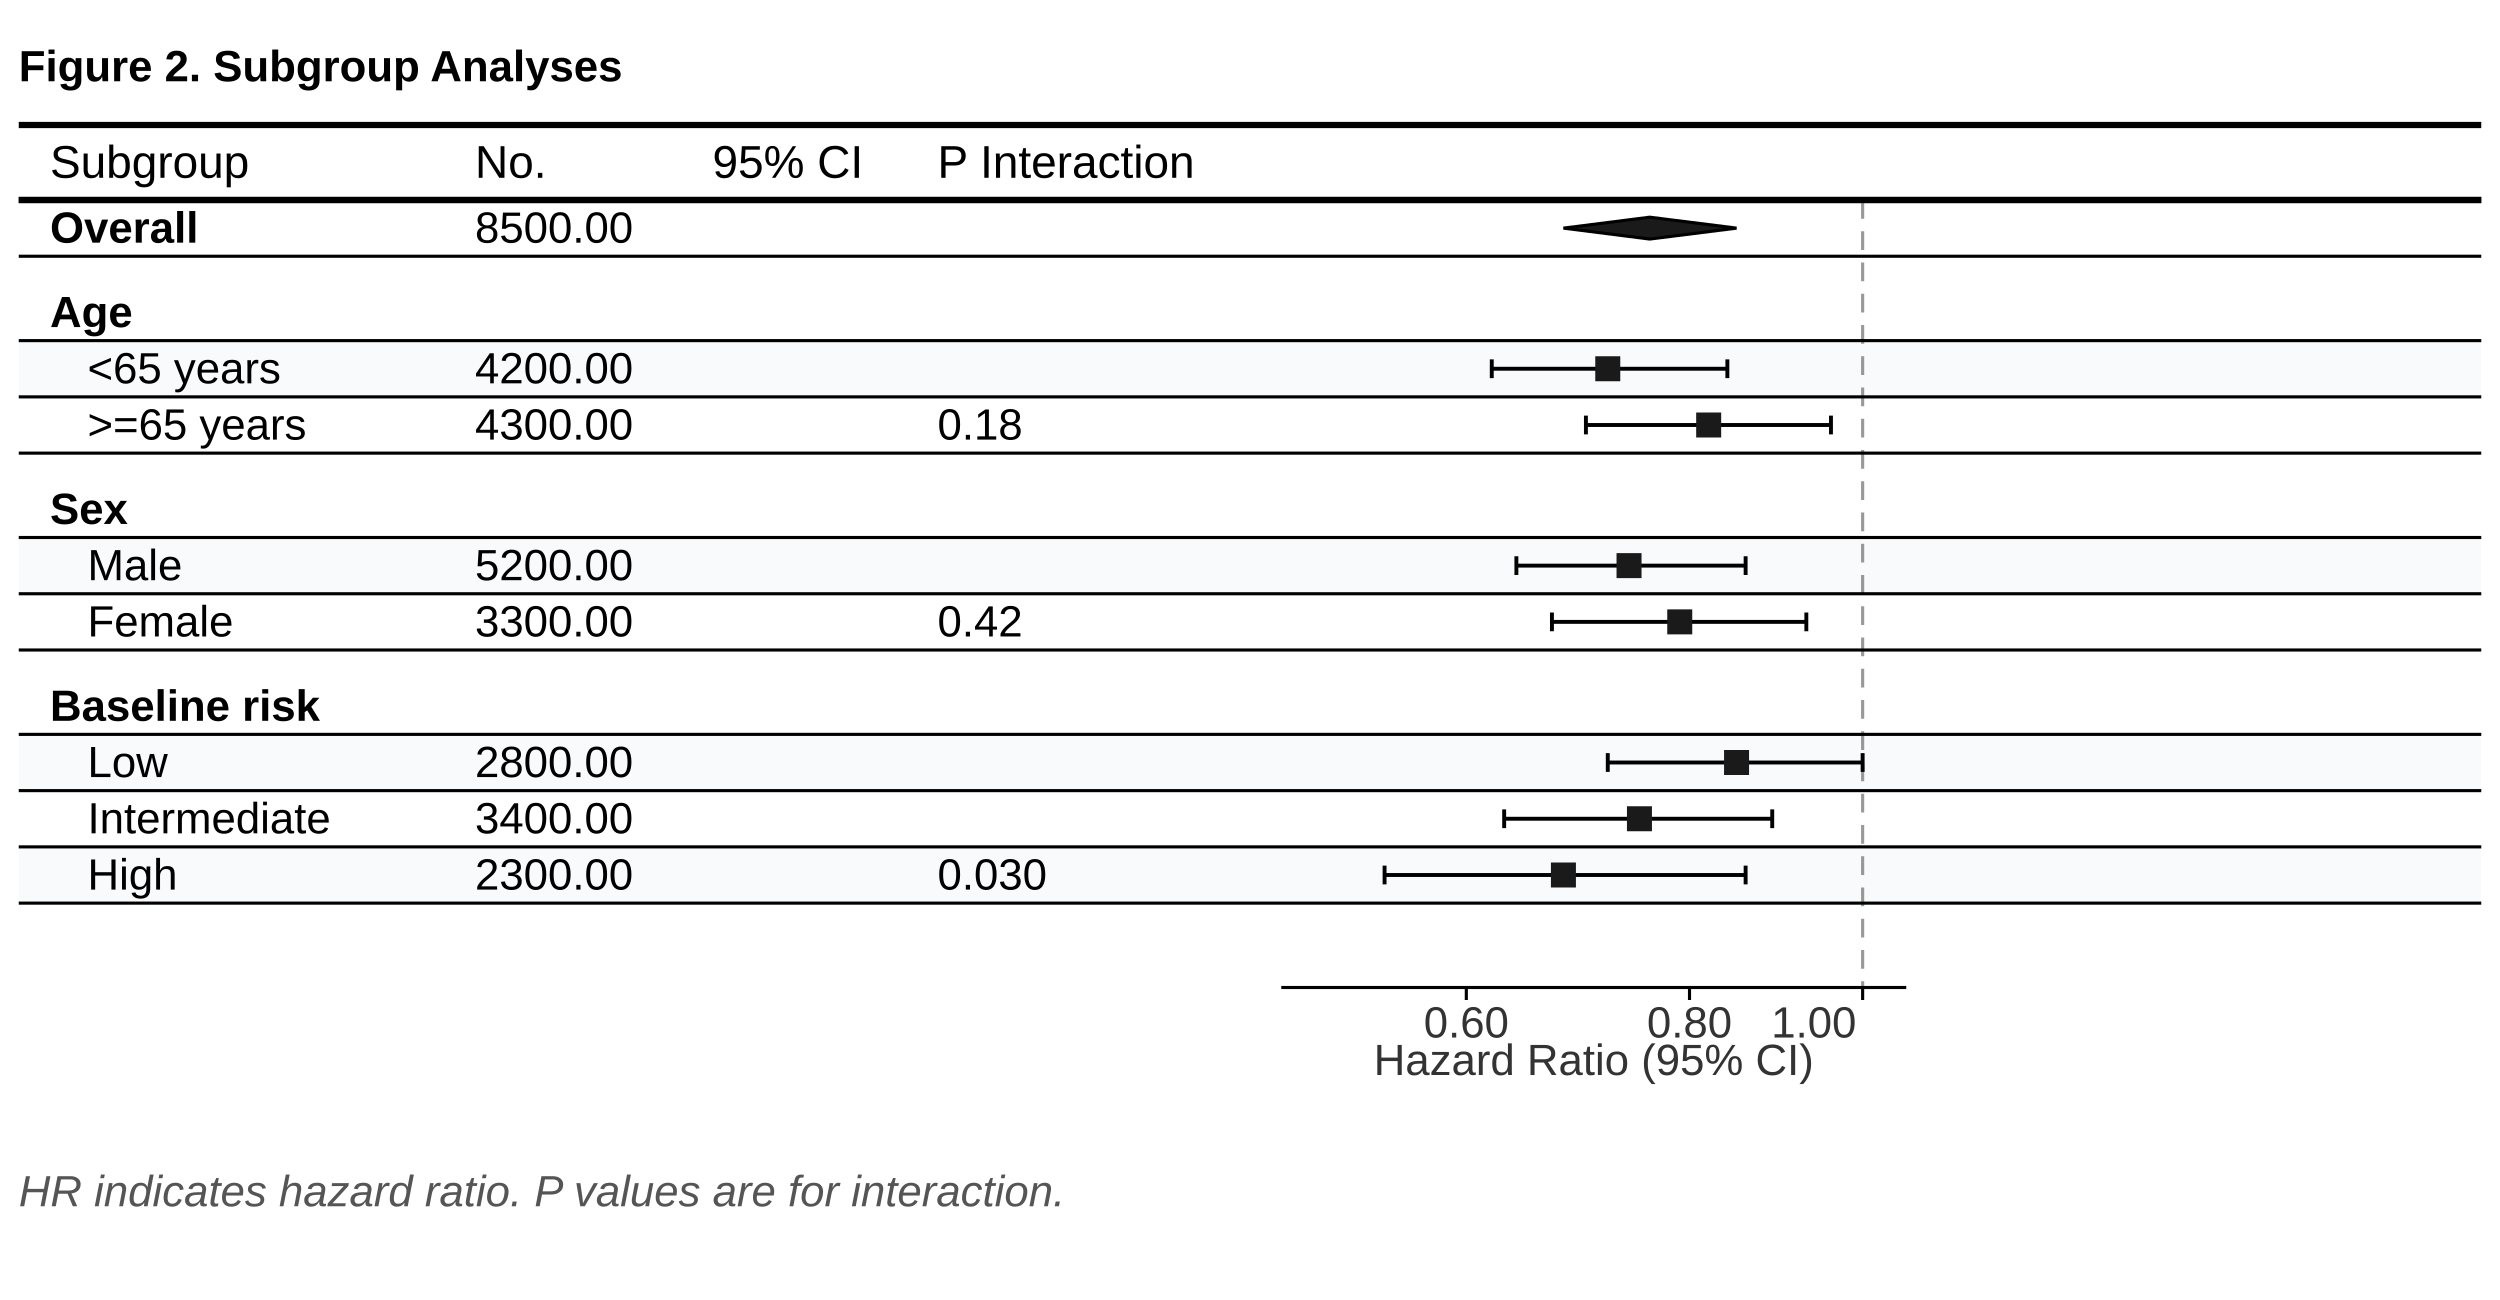
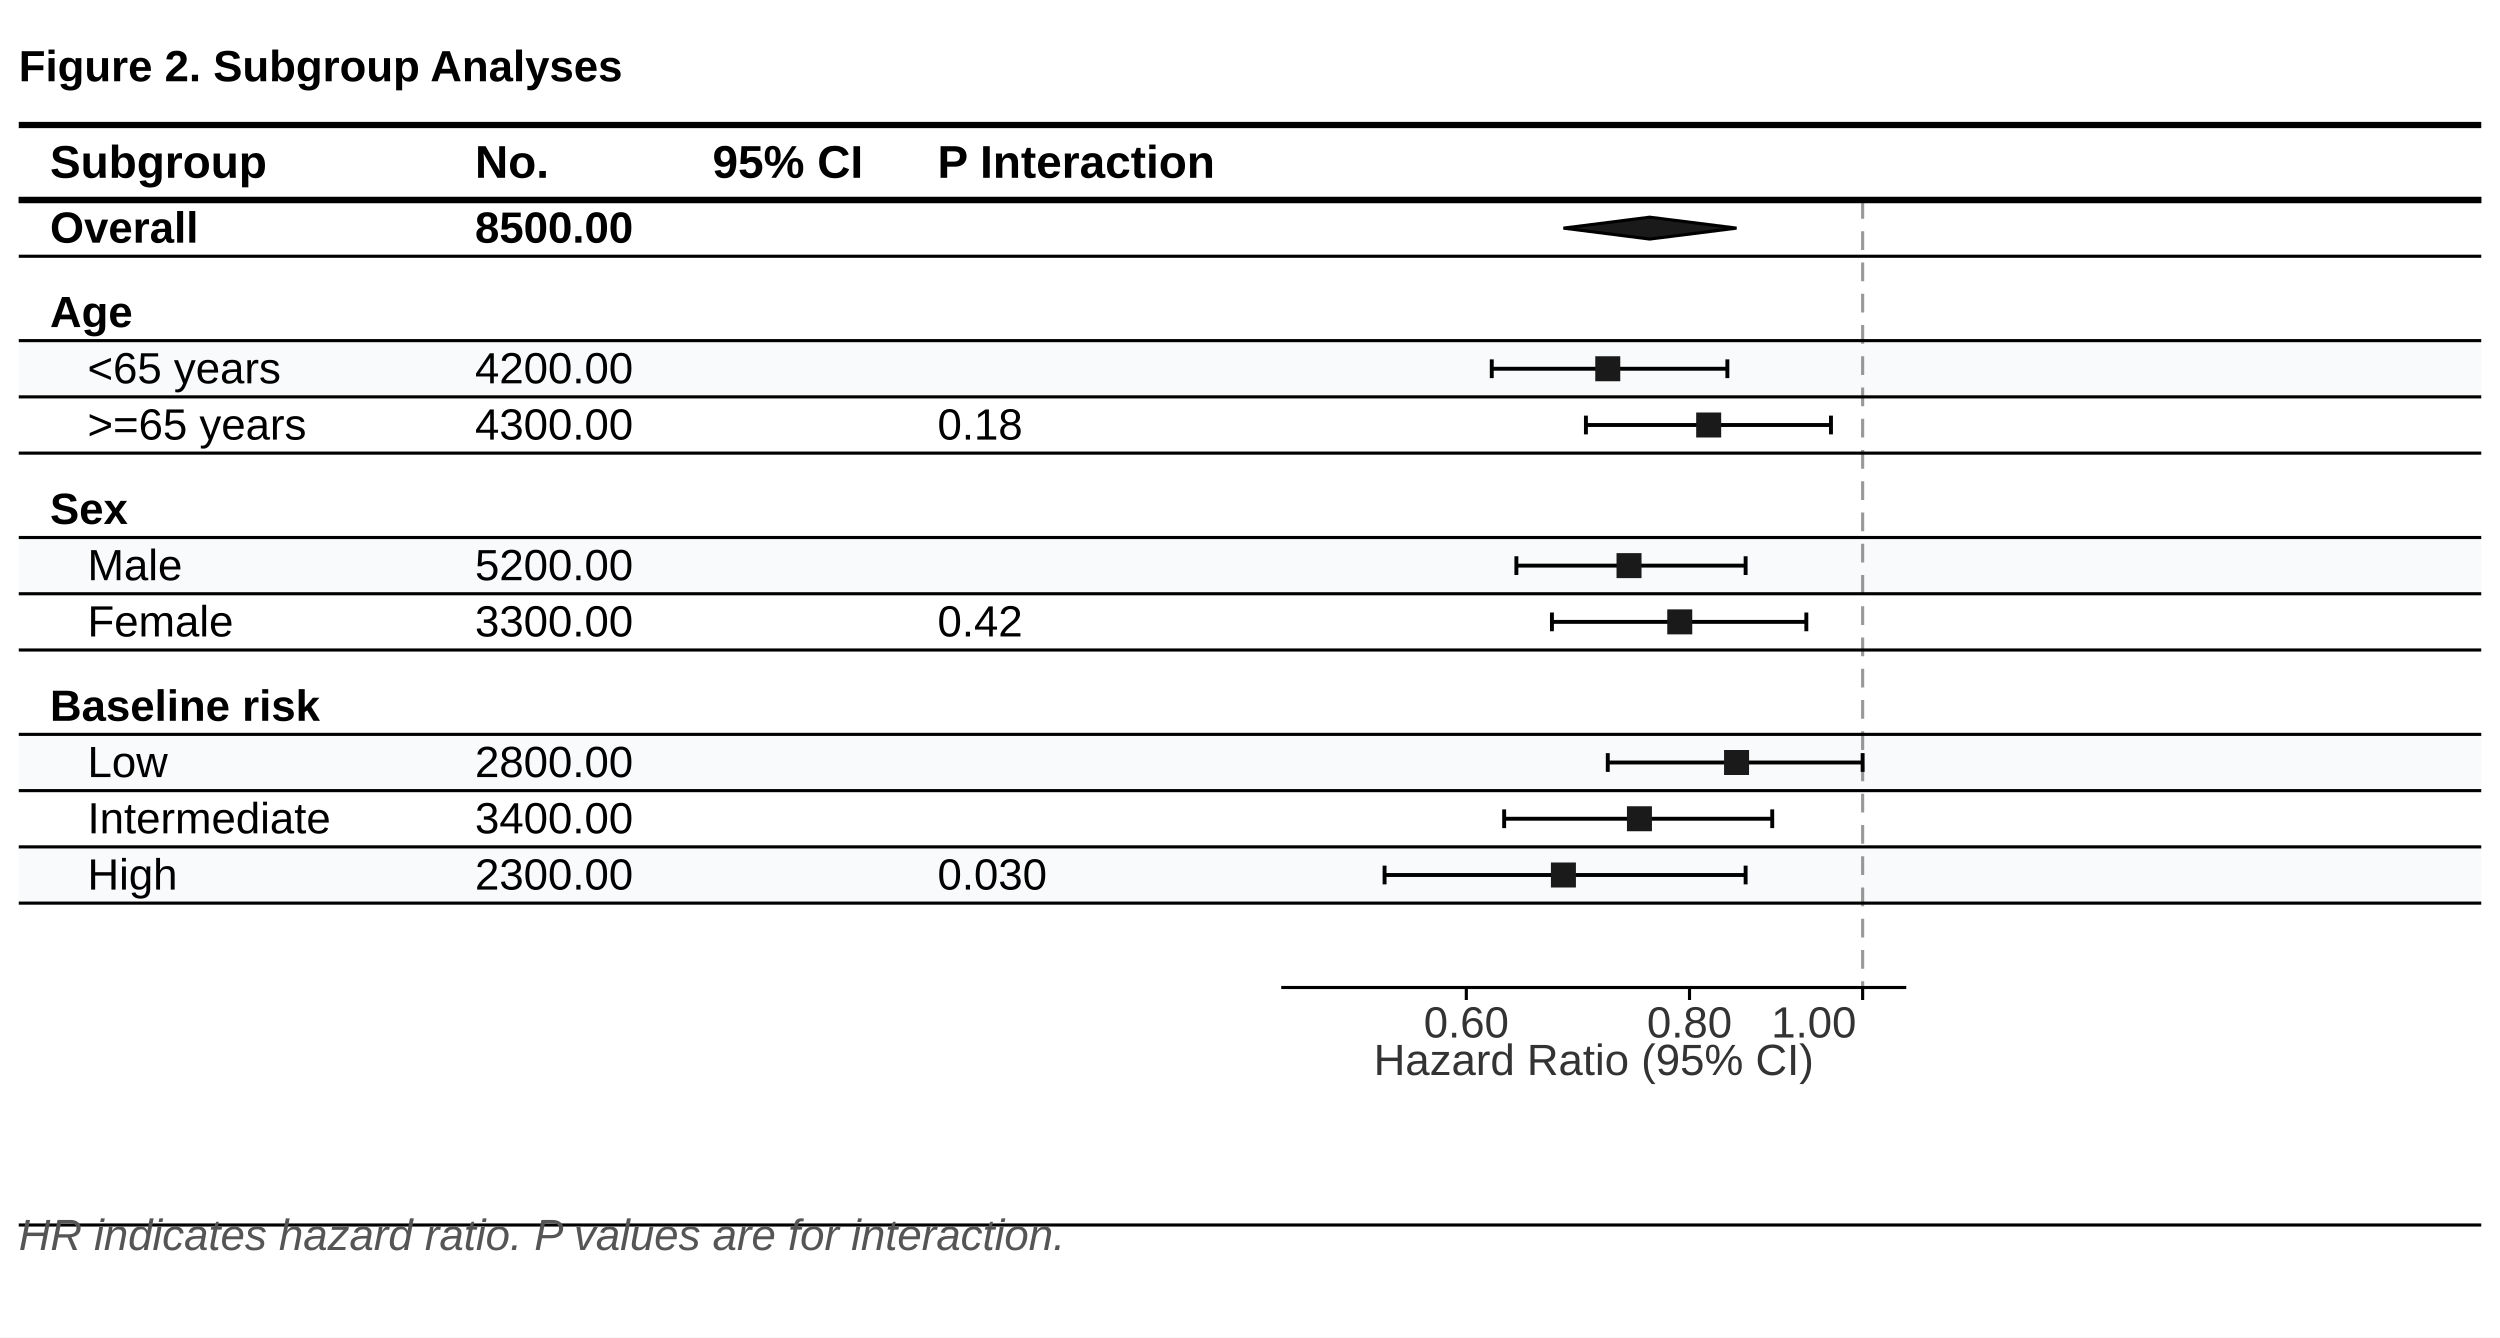
- <svg xmlns="http://www.w3.org/2000/svg" width="800" height="416" viewBox="0 0 800 416">
+ <svg xmlns="http://www.w3.org/2000/svg" width="800" height="428" viewBox="0 0 800 428">
  <rect width="100%" height="100%" fill="#ffffff" />
  <text x="6" y="26" font-family="Arial, Helvetica, sans-serif" font-size="14px" font-weight="700" fill="#000000">Figure 2. Subgroup Analyses</text>
  <line x1="6" x2="794" y1="40" y2="40" stroke="#000000" stroke-width="2" />
-   <text x="16" y="56.9" font-family="Arial, Helvetica, sans-serif" font-size="14.7px" font-weight="500" fill="#000000">Subgroup</text>
-   <text x="152" y="56.9" font-family="Arial, Helvetica, sans-serif" font-size="14.7px" font-weight="500" text-anchor="start" fill="#000000">No.</text>
-   <text x="228" y="56.9" font-family="Arial, Helvetica, sans-serif" font-size="14.7px" font-weight="500" text-anchor="start" fill="#000000">95% CI</text>
-   <text x="300" y="56.9" font-family="Arial, Helvetica, sans-serif" font-size="14.7px" font-weight="500" text-anchor="start" fill="#000000">P Interaction</text>
-   <text x="420" y="56.9" font-family="Arial, Helvetica, sans-serif" font-size="14.7px" font-weight="500" text-anchor="start" fill="#000000" />
+   <text x="16" y="56.9" font-family="Arial, Helvetica, sans-serif" font-size="14.7px" font-weight="700" fill="#000000">Subgroup</text>
+   <text x="152" y="56.9" font-family="Arial, Helvetica, sans-serif" font-size="14.7px" font-weight="700" text-anchor="start" fill="#000000">No.</text>
+   <text x="228" y="56.9" font-family="Arial, Helvetica, sans-serif" font-size="14.7px" font-weight="700" text-anchor="start" fill="#000000">95% CI</text>
+   <text x="300" y="56.9" font-family="Arial, Helvetica, sans-serif" font-size="14.7px" font-weight="700" text-anchor="start" fill="#000000">P Interaction</text>
+   <text x="420" y="56.9" font-family="Arial, Helvetica, sans-serif" font-size="14.7px" font-weight="700" text-anchor="start" fill="#000000" />
  <line x1="6" x2="794" y1="64" y2="64" stroke="#000000" stroke-width="2" />
  <rect x="6" y="109" width="788" height="18" fill="#f9fafb" />
  <rect x="6" y="172" width="788" height="18" fill="#f9fafb" />
  <rect x="6" y="235" width="788" height="18" fill="#f9fafb" />
  <rect x="6" y="271" width="788" height="18" fill="#f9fafb" />
  <line x1="596.044" x2="596.044" y1="64" y2="316" stroke="#555555" stroke-width="1" stroke-opacity="0.6" stroke-dasharray="6,4" />
  <g class="interval effect-0 summary">
    <polygon points="500.295,73 527.91,69.5 555.696,73 527.91,76.5" fill="#1a1a1a" stroke="#000000" stroke-width="1" />
  </g>
  <g class="interval effect-0">
    <line x1="477.362" x2="552.757" y1="118" y2="118" stroke="#000000" stroke-width="1.25" />
    <line x1="477.362" x2="477.362" y1="115" y2="121" stroke="#000000" stroke-width="1.25" />
    <line x1="552.757" x2="552.757" y1="115" y2="121" stroke="#000000" stroke-width="1.25" />
    <rect x="510.486" y="114" width="8" height="8" fill="#1a1a1a" />
  </g>
  <g class="interval effect-0">
    <line x1="507.492" x2="585.909" y1="136" y2="136" stroke="#000000" stroke-width="1.25" />
    <line x1="507.492" x2="507.492" y1="133" y2="139" stroke="#000000" stroke-width="1.25" />
    <line x1="585.909" x2="585.909" y1="133" y2="139" stroke="#000000" stroke-width="1.25" />
    <rect x="542.775" y="132" width="8" height="8" fill="#1a1a1a" />
  </g>
  <g class="interval effect-0">
    <line x1="485.244" x2="558.599" y1="181" y2="181" stroke="#000000" stroke-width="1.25" />
    <line x1="485.244" x2="485.244" y1="178" y2="184" stroke="#000000" stroke-width="1.25" />
    <line x1="558.599" x2="558.599" y1="178" y2="184" stroke="#000000" stroke-width="1.25" />
    <rect x="517.289" y="177" width="8" height="8" fill="#1a1a1a" />
  </g>
  <g class="interval effect-0">
    <line x1="496.617" x2="578.027" y1="199" y2="199" stroke="#000000" stroke-width="1.25" />
    <line x1="496.617" x2="496.617" y1="196" y2="202" stroke="#000000" stroke-width="1.25" />
    <line x1="578.027" x2="578.027" y1="196" y2="202" stroke="#000000" stroke-width="1.25" />
    <rect x="533.521" y="195" width="8" height="8" fill="#1a1a1a" />
  </g>
  <g class="interval effect-0">
    <line x1="514.486" x2="596.044" y1="244" y2="244" stroke="#000000" stroke-width="1.25" />
    <line x1="514.486" x2="514.486" y1="241" y2="247" stroke="#000000" stroke-width="1.25" />
    <line x1="596.044" x2="596.044" y1="241" y2="247" stroke="#000000" stroke-width="1.25" />
    <rect x="551.696" y="240" width="8" height="8" fill="#1a1a1a" />
  </g>
  <g class="interval effect-0">
    <line x1="481.334" x2="567.112" y1="262" y2="262" stroke="#000000" stroke-width="1.25" />
    <line x1="481.334" x2="481.334" y1="259" y2="265" stroke="#000000" stroke-width="1.25" />
    <line x1="567.112" x2="567.112" y1="259" y2="265" stroke="#000000" stroke-width="1.25" />
    <rect x="520.621" y="258" width="8" height="8" fill="#1a1a1a" />
  </g>
  <g class="interval effect-0">
    <line x1="443.063" x2="558.599" y1="280" y2="280" stroke="#000000" stroke-width="1.25" />
    <line x1="443.063" x2="443.063" y1="277" y2="283" stroke="#000000" stroke-width="1.25" />
    <line x1="558.599" x2="558.599" y1="277" y2="283" stroke="#000000" stroke-width="1.25" />
    <rect x="496.295" y="276" width="8" height="8" fill="#1a1a1a" />
  </g>
  <g transform="translate(0, 316)">
    <line x1="410" x2="610" y1="0" y2="0" stroke="#000000" stroke-width="1" />
    <line x1="469.221" x2="469.221" y1="0" y2="4" stroke="#000000" stroke-width="1" />
    <text x="469.221" y="16" text-anchor="middle" font-family="Arial, Helvetica, sans-serif" font-size="14px" fill="#333333">0.60</text>
    <line x1="540.644" x2="540.644" y1="0" y2="4" stroke="#000000" stroke-width="1" />
    <text x="540.644" y="16" text-anchor="middle" font-family="Arial, Helvetica, sans-serif" font-size="14px" fill="#333333">0.80</text>
    <line x1="596.044" x2="596.044" y1="0" y2="4" stroke="#000000" stroke-width="1" />
    <text x="594.044" y="16" text-anchor="end" font-family="Arial, Helvetica, sans-serif" font-size="14px" fill="#333333">1.00</text>
    <text x="510" y="28" text-anchor="middle" font-family="Arial, Helvetica, sans-serif" font-size="14px" font-weight="500" fill="#333333">Hazard Ratio (95% CI)</text>
  </g>
  <text x="16" y="77.667" font-family="Arial, Helvetica, sans-serif" font-size="14px" font-weight="700" font-style="normal" fill="#000000">Overall</text>
-   <text x="152" y="77.667" font-family="Arial, Helvetica, sans-serif" font-size="14px" font-weight="400" font-style="normal" text-anchor="start" fill="#000000">8500.00</text>
-   <text x="228" y="77.667" font-family="Arial, Helvetica, sans-serif" font-size="14px" font-weight="400" font-style="normal" text-anchor="start" fill="#000000" />
-   <text x="300" y="77.667" font-family="Arial, Helvetica, sans-serif" font-size="14px" font-weight="400" font-style="normal" text-anchor="start" fill="#000000" />
+   <text x="152" y="77.667" font-family="Arial, Helvetica, sans-serif" font-size="14px" font-weight="700" font-style="normal" text-anchor="start" fill="#000000">8500.00</text>
+   <text x="228" y="77.667" font-family="Arial, Helvetica, sans-serif" font-size="14px" font-weight="700" font-style="normal" text-anchor="start" fill="#000000" />
+   <text x="300" y="77.667" font-family="Arial, Helvetica, sans-serif" font-size="14px" font-weight="700" font-style="normal" text-anchor="start" fill="#000000" />
  <line x1="6" x2="794" y1="64" y2="64" stroke="#000000" stroke-width="2" />
  <line x1="6" x2="794" y1="82" y2="82" stroke="#000000" stroke-width="1" />
  <text x="16" y="91.167" font-family="Arial, Helvetica, sans-serif" font-size="14px" font-weight="400" font-style="normal" fill="#000000" />
  <text x="152" y="91.167" font-family="Arial, Helvetica, sans-serif" font-size="14px" font-weight="400" font-style="normal" text-anchor="start" fill="#000000" />
  <text x="228" y="91.167" font-family="Arial, Helvetica, sans-serif" font-size="14px" font-weight="400" font-style="normal" text-anchor="start" fill="#000000" />
  <text x="300" y="91.167" font-family="Arial, Helvetica, sans-serif" font-size="14px" font-weight="400" font-style="normal" text-anchor="start" fill="#000000" />
  <text x="16" y="104.667" font-family="Arial, Helvetica, sans-serif" font-size="14px" font-weight="700" font-style="normal" fill="#000000">Age</text>
-   <text x="152" y="104.667" font-family="Arial, Helvetica, sans-serif" font-size="14px" font-weight="400" font-style="normal" text-anchor="start" fill="#000000" />
-   <text x="228" y="104.667" font-family="Arial, Helvetica, sans-serif" font-size="14px" font-weight="400" font-style="normal" text-anchor="start" fill="#000000" />
-   <text x="300" y="104.667" font-family="Arial, Helvetica, sans-serif" font-size="14px" font-weight="400" font-style="normal" text-anchor="start" fill="#000000" />
+   <text x="152" y="104.667" font-family="Arial, Helvetica, sans-serif" font-size="14px" font-weight="700" font-style="normal" text-anchor="start" fill="#000000" />
+   <text x="228" y="104.667" font-family="Arial, Helvetica, sans-serif" font-size="14px" font-weight="700" font-style="normal" text-anchor="start" fill="#000000" />
+   <text x="300" y="104.667" font-family="Arial, Helvetica, sans-serif" font-size="14px" font-weight="700" font-style="normal" text-anchor="start" fill="#000000" />
  <line x1="6" x2="794" y1="109" y2="109" stroke="#000000" stroke-width="1" />
  <text x="28" y="122.667" font-family="Arial, Helvetica, sans-serif" font-size="14px" font-weight="400" font-style="normal" fill="#000000">  &lt;65 years</text>
  <text x="152" y="122.667" font-family="Arial, Helvetica, sans-serif" font-size="14px" font-weight="400" font-style="normal" text-anchor="start" fill="#000000">4200.00</text>
  <text x="228" y="122.667" font-family="Arial, Helvetica, sans-serif" font-size="14px" font-weight="400" font-style="normal" text-anchor="start" fill="#000000" />
  <text x="300" y="122.667" font-family="Arial, Helvetica, sans-serif" font-size="14px" font-weight="400" font-style="normal" text-anchor="start" fill="#000000" />
  <line x1="6" x2="794" y1="127" y2="127" stroke="#000000" stroke-width="1" />
  <text x="28" y="140.667" font-family="Arial, Helvetica, sans-serif" font-size="14px" font-weight="400" font-style="normal" fill="#000000">  &gt;=65 years</text>
  <text x="152" y="140.667" font-family="Arial, Helvetica, sans-serif" font-size="14px" font-weight="400" font-style="normal" text-anchor="start" fill="#000000">4300.00</text>
  <text x="228" y="140.667" font-family="Arial, Helvetica, sans-serif" font-size="14px" font-weight="400" font-style="normal" text-anchor="start" fill="#000000" />
  <text x="300" y="140.667" font-family="Arial, Helvetica, sans-serif" font-size="14px" font-weight="400" font-style="normal" text-anchor="start" fill="#000000">0.18</text>
  <line x1="6" x2="794" y1="145" y2="145" stroke="#000000" stroke-width="1" />
  <text x="16" y="154.167" font-family="Arial, Helvetica, sans-serif" font-size="14px" font-weight="400" font-style="normal" fill="#000000" />
  <text x="152" y="154.167" font-family="Arial, Helvetica, sans-serif" font-size="14px" font-weight="400" font-style="normal" text-anchor="start" fill="#000000" />
  <text x="228" y="154.167" font-family="Arial, Helvetica, sans-serif" font-size="14px" font-weight="400" font-style="normal" text-anchor="start" fill="#000000" />
  <text x="300" y="154.167" font-family="Arial, Helvetica, sans-serif" font-size="14px" font-weight="400" font-style="normal" text-anchor="start" fill="#000000" />
  <text x="16" y="167.667" font-family="Arial, Helvetica, sans-serif" font-size="14px" font-weight="700" font-style="normal" fill="#000000">Sex</text>
-   <text x="152" y="167.667" font-family="Arial, Helvetica, sans-serif" font-size="14px" font-weight="400" font-style="normal" text-anchor="start" fill="#000000" />
-   <text x="228" y="167.667" font-family="Arial, Helvetica, sans-serif" font-size="14px" font-weight="400" font-style="normal" text-anchor="start" fill="#000000" />
-   <text x="300" y="167.667" font-family="Arial, Helvetica, sans-serif" font-size="14px" font-weight="400" font-style="normal" text-anchor="start" fill="#000000" />
+   <text x="152" y="167.667" font-family="Arial, Helvetica, sans-serif" font-size="14px" font-weight="700" font-style="normal" text-anchor="start" fill="#000000" />
+   <text x="228" y="167.667" font-family="Arial, Helvetica, sans-serif" font-size="14px" font-weight="700" font-style="normal" text-anchor="start" fill="#000000" />
+   <text x="300" y="167.667" font-family="Arial, Helvetica, sans-serif" font-size="14px" font-weight="700" font-style="normal" text-anchor="start" fill="#000000" />
  <line x1="6" x2="794" y1="172" y2="172" stroke="#000000" stroke-width="1" />
  <text x="28" y="185.667" font-family="Arial, Helvetica, sans-serif" font-size="14px" font-weight="400" font-style="normal" fill="#000000">  Male</text>
  <text x="152" y="185.667" font-family="Arial, Helvetica, sans-serif" font-size="14px" font-weight="400" font-style="normal" text-anchor="start" fill="#000000">5200.00</text>
  <text x="228" y="185.667" font-family="Arial, Helvetica, sans-serif" font-size="14px" font-weight="400" font-style="normal" text-anchor="start" fill="#000000" />
  <text x="300" y="185.667" font-family="Arial, Helvetica, sans-serif" font-size="14px" font-weight="400" font-style="normal" text-anchor="start" fill="#000000" />
  <line x1="6" x2="794" y1="190" y2="190" stroke="#000000" stroke-width="1" />
  <text x="28" y="203.667" font-family="Arial, Helvetica, sans-serif" font-size="14px" font-weight="400" font-style="normal" fill="#000000">  Female</text>
  <text x="152" y="203.667" font-family="Arial, Helvetica, sans-serif" font-size="14px" font-weight="400" font-style="normal" text-anchor="start" fill="#000000">3300.00</text>
  <text x="228" y="203.667" font-family="Arial, Helvetica, sans-serif" font-size="14px" font-weight="400" font-style="normal" text-anchor="start" fill="#000000" />
  <text x="300" y="203.667" font-family="Arial, Helvetica, sans-serif" font-size="14px" font-weight="400" font-style="normal" text-anchor="start" fill="#000000">0.42</text>
  <line x1="6" x2="794" y1="208" y2="208" stroke="#000000" stroke-width="1" />
  <text x="16" y="217.167" font-family="Arial, Helvetica, sans-serif" font-size="14px" font-weight="400" font-style="normal" fill="#000000" />
  <text x="152" y="217.167" font-family="Arial, Helvetica, sans-serif" font-size="14px" font-weight="400" font-style="normal" text-anchor="start" fill="#000000" />
  <text x="228" y="217.167" font-family="Arial, Helvetica, sans-serif" font-size="14px" font-weight="400" font-style="normal" text-anchor="start" fill="#000000" />
  <text x="300" y="217.167" font-family="Arial, Helvetica, sans-serif" font-size="14px" font-weight="400" font-style="normal" text-anchor="start" fill="#000000" />
  <text x="16" y="230.667" font-family="Arial, Helvetica, sans-serif" font-size="14px" font-weight="700" font-style="normal" fill="#000000">Baseline risk</text>
-   <text x="152" y="230.667" font-family="Arial, Helvetica, sans-serif" font-size="14px" font-weight="400" font-style="normal" text-anchor="start" fill="#000000" />
-   <text x="228" y="230.667" font-family="Arial, Helvetica, sans-serif" font-size="14px" font-weight="400" font-style="normal" text-anchor="start" fill="#000000" />
-   <text x="300" y="230.667" font-family="Arial, Helvetica, sans-serif" font-size="14px" font-weight="400" font-style="normal" text-anchor="start" fill="#000000" />
+   <text x="152" y="230.667" font-family="Arial, Helvetica, sans-serif" font-size="14px" font-weight="700" font-style="normal" text-anchor="start" fill="#000000" />
+   <text x="228" y="230.667" font-family="Arial, Helvetica, sans-serif" font-size="14px" font-weight="700" font-style="normal" text-anchor="start" fill="#000000" />
+   <text x="300" y="230.667" font-family="Arial, Helvetica, sans-serif" font-size="14px" font-weight="700" font-style="normal" text-anchor="start" fill="#000000" />
  <line x1="6" x2="794" y1="235" y2="235" stroke="#000000" stroke-width="1" />
  <text x="28" y="248.667" font-family="Arial, Helvetica, sans-serif" font-size="14px" font-weight="400" font-style="normal" fill="#000000">  Low</text>
  <text x="152" y="248.667" font-family="Arial, Helvetica, sans-serif" font-size="14px" font-weight="400" font-style="normal" text-anchor="start" fill="#000000">2800.00</text>
  <text x="228" y="248.667" font-family="Arial, Helvetica, sans-serif" font-size="14px" font-weight="400" font-style="normal" text-anchor="start" fill="#000000" />
  <text x="300" y="248.667" font-family="Arial, Helvetica, sans-serif" font-size="14px" font-weight="400" font-style="normal" text-anchor="start" fill="#000000" />
  <line x1="6" x2="794" y1="253" y2="253" stroke="#000000" stroke-width="1" />
  <text x="28" y="266.667" font-family="Arial, Helvetica, sans-serif" font-size="14px" font-weight="400" font-style="normal" fill="#000000">  Intermediate</text>
  <text x="152" y="266.667" font-family="Arial, Helvetica, sans-serif" font-size="14px" font-weight="400" font-style="normal" text-anchor="start" fill="#000000">3400.00</text>
  <text x="228" y="266.667" font-family="Arial, Helvetica, sans-serif" font-size="14px" font-weight="400" font-style="normal" text-anchor="start" fill="#000000" />
  <text x="300" y="266.667" font-family="Arial, Helvetica, sans-serif" font-size="14px" font-weight="400" font-style="normal" text-anchor="start" fill="#000000" />
  <line x1="6" x2="794" y1="271" y2="271" stroke="#000000" stroke-width="1" />
  <text x="28" y="284.667" font-family="Arial, Helvetica, sans-serif" font-size="14px" font-weight="400" font-style="normal" fill="#000000">  High</text>
  <text x="152" y="284.667" font-family="Arial, Helvetica, sans-serif" font-size="14px" font-weight="400" font-style="normal" text-anchor="start" fill="#000000">2300.00</text>
  <text x="228" y="284.667" font-family="Arial, Helvetica, sans-serif" font-size="14px" font-weight="400" font-style="normal" text-anchor="start" fill="#000000" />
  <text x="300" y="284.667" font-family="Arial, Helvetica, sans-serif" font-size="14px" font-weight="400" font-style="normal" text-anchor="start" fill="#000000">0.030</text>
  <line x1="6" x2="794" y1="289" y2="289" stroke="#000000" stroke-width="1" />
-   <text x="6" y="386" font-family="Arial, Helvetica, sans-serif" font-size="14px" font-style="italic" fill="#555555">HR indicates hazard ratio. P values are for interaction.</text>
+   <line x1="6" x2="794" y1="392" y2="392" stroke="#000000" stroke-width="1" />
+   <text x="6" y="400" font-family="Arial, Helvetica, sans-serif" font-size="14px" font-style="italic" fill="#555555">HR indicates hazard ratio. P values are for interaction.</text>
</svg>
